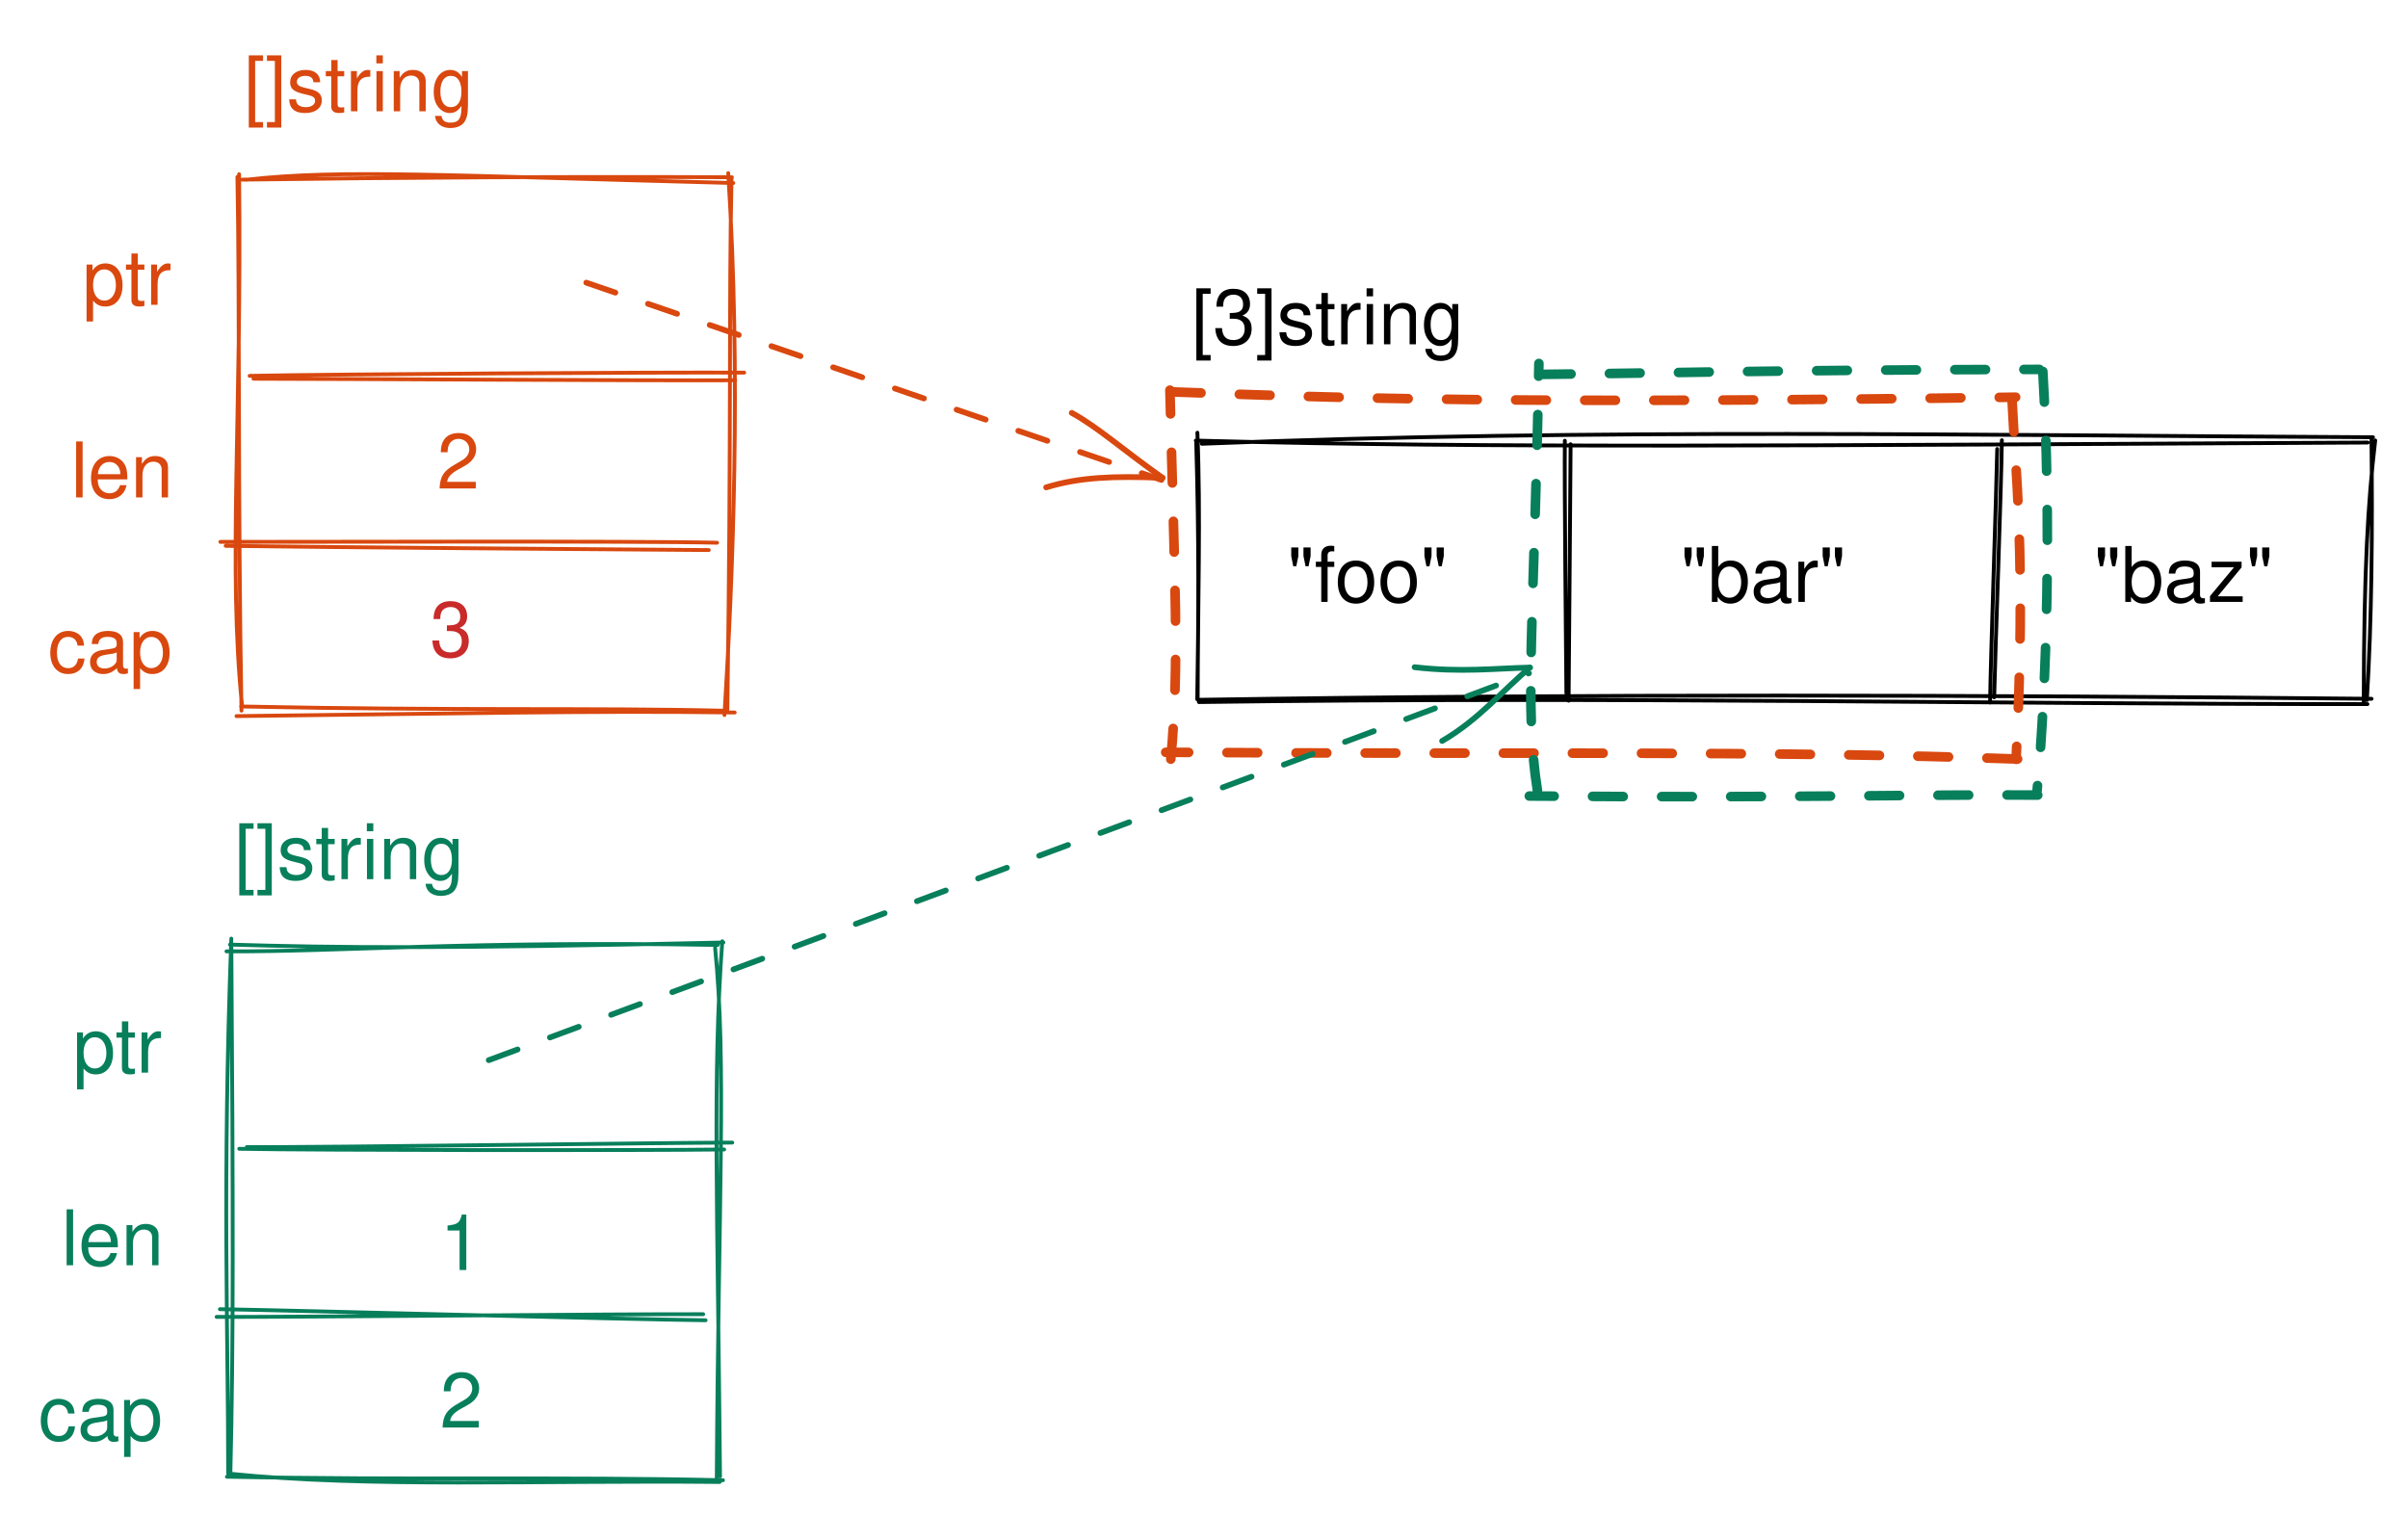
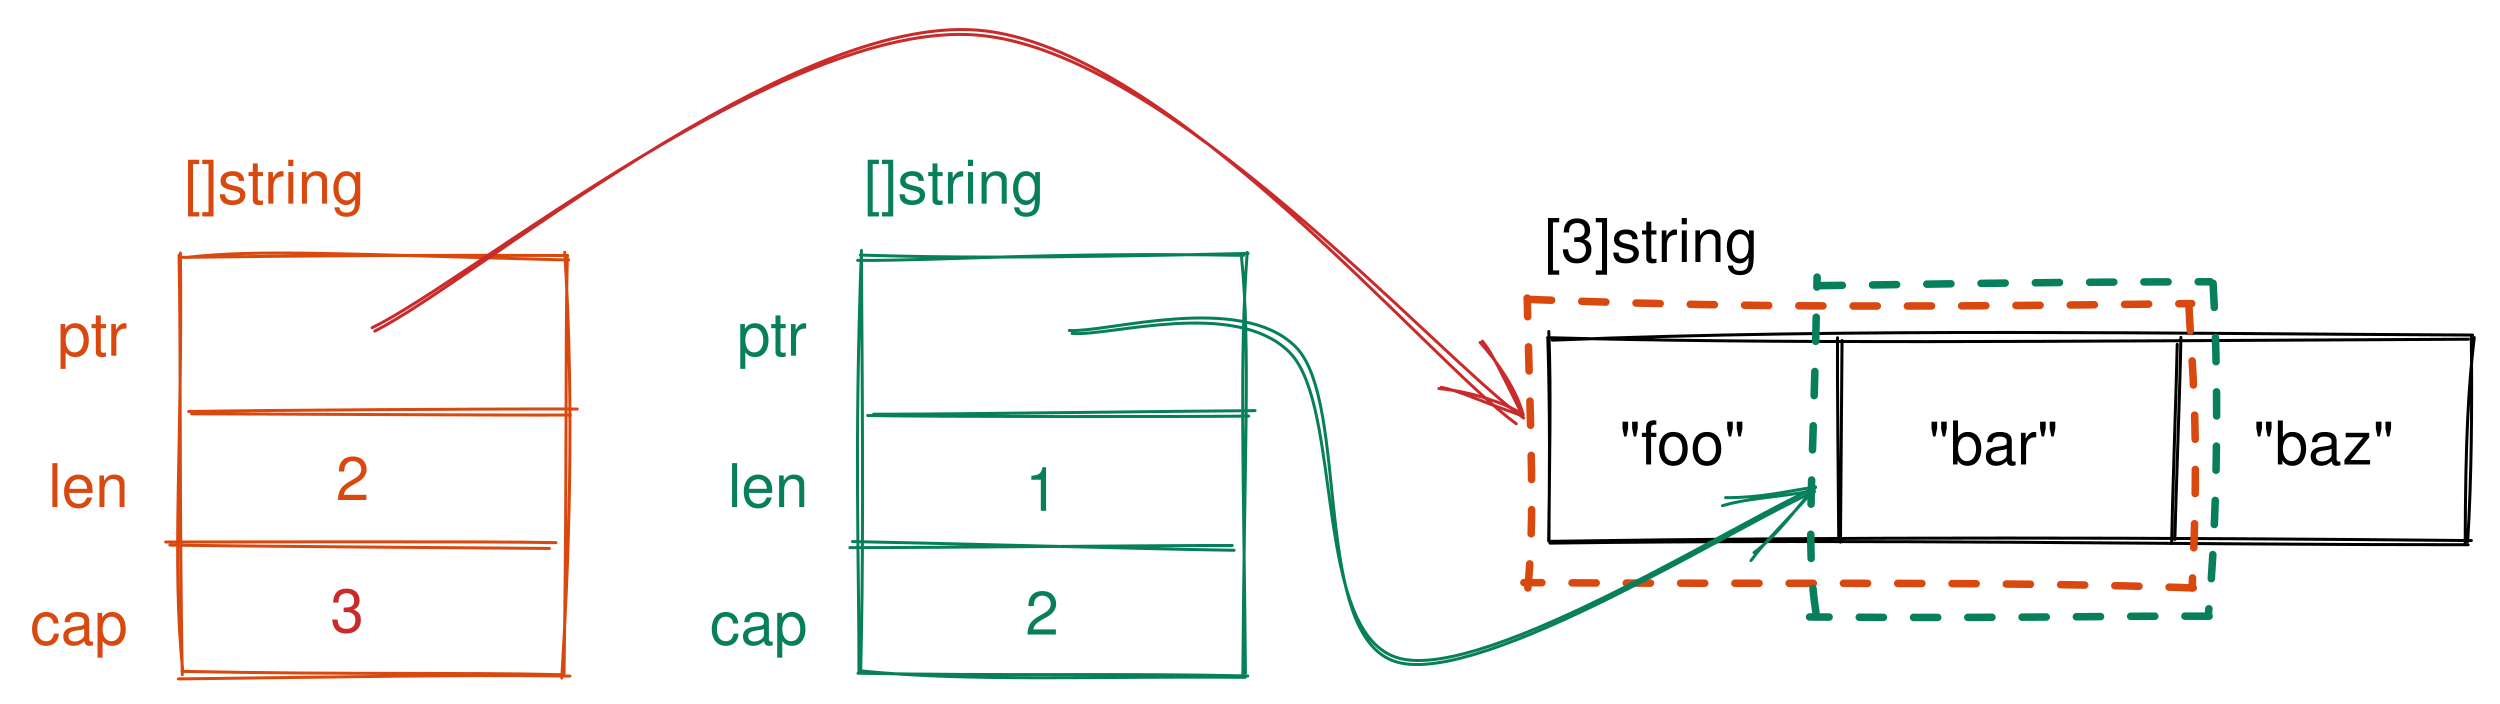
- <svg xmlns="http://www.w3.org/2000/svg" version="1.1" viewBox="0 0 627.377 394.786" width="1254.754" height="789.571">
+ <svg xmlns="http://www.w3.org/2000/svg" version="1.1" viewBox="0 0 828.965 233.249" width="1657.931" height="466.499">
  <defs>
    <style>
      @font-face {
        font-family: "Virgil";
        src: url("https://excalidraw.com/Virgil.woff2");
      }
      @font-face {
        font-family: "Cascadia";
        src: url("https://excalidraw.com/Cascadia.woff2");
      }
    </style>
  </defs>
-   <g stroke-linecap="round" transform="translate(312.1367 114.714) rotate(0 152.6201 33.96922)">
+   <g stroke-linecap="round" transform="translate(513.7253 111.8862) rotate(0 152.6201 33.96922)">
    <path d="M1 0.91 C103.59 -3.18, 203.95 -1.25, 306.12 -0.79 M-0.58 0.08 C76.89 2.14, 154.65 1.34, 304.74 0.59 M306.7 0.04 C304.78 16.54, 303.79 33.16, 303.7 68.38 M305.73 -0.12 C306 23.25, 305.81 46.87, 304.52 67.69 M304.67 68.74 C208.5 68.79, 108.85 66.73, 0.23 68.21 M305.74 67.36 C202.21 66.35, 99.33 66.06, 0.31 67.62 M-0.1 67.59 C-0.07 43.1, 0.7 18.87, -0.17 -1.97 M-0.21 67.46 C0.15 46.68, 0.25 25.39, -0.47 0.64" stroke="#000000" stroke-width="1" fill="none" />
  </g>
  <g stroke-linecap="round">
-     <g transform="translate(409.2736 115.4875) rotate(0 -0.8311335 33.21732)">
+     <g transform="translate(610.8622 112.6598) rotate(0 -0.8311335 33.21732)">
      <path d="M-0.07 0.26 C-0.13 11.5, -0.51 55.97, -0.59 67.08 M-1.57 -0.65 C-1.7 10.24, -1.27 53.64, -1.17 65.14" stroke="#000000" stroke-width="1" fill="none" />
    </g>
  </g>
  <g stroke-linecap="round">
-     <g transform="translate(521.0922 115.3121) rotate(0 -1.06378 33.55304)">
+     <g transform="translate(722.6808 112.4843) rotate(0 -1.06378 33.55304)">
      <path d="M0.47 -0.61 C0.37 10.59, -1.29 55.15, -1.53 66.38 M-0.74 1.68 C-0.95 13.13, -2.46 56.65, -2.6 67.72" stroke="#000000" stroke-width="1" fill="none" />
    </g>
  </g>
-   <g transform="translate(335.3687 137.8308) rotate(0 21.5 11.5)">
+   <g transform="translate(536.9573 135.0031) rotate(0 21.5 11.5)">
    <text x="0" y="19" font-family="Helvetica, Segoe UI Emoji" font-size="20px" fill="#000000" text-anchor="start" style="white-space: pre;" direction="ltr">"foo"</text>
  </g>
-   <g transform="translate(437.8296 137.8308) rotate(0 22 11.5)">
+   <g transform="translate(639.4182 135.0031) rotate(0 22 11.5)">
    <text x="0" y="19" font-family="Helvetica, Segoe UI Emoji" font-size="20px" fill="#000000" text-anchor="start" style="white-space: pre;" direction="ltr">"bar"</text>
  </g>
-   <g transform="translate(545.5389 137.8308) rotate(0 24 11.5)">
+   <g transform="translate(747.1275 135.0031) rotate(0 24 11.5)">
    <text x="0" y="19" font-family="Helvetica, Segoe UI Emoji" font-size="20px" fill="#000000" text-anchor="start" style="white-space: pre;" direction="ltr">"baz"</text>
  </g>
-   <g stroke-linecap="round" transform="translate(305.1703 102.6483) rotate(0 110.2651 47.31921)">
+   <g stroke-linecap="round" transform="translate(506.759 99.82058) rotate(0 110.2651 47.31921)">
    <path d="M-0.26 -0.56 C45.97 1.17, 89.51 2.64, 219.98 0.84 M219.07 1.89 C219.82 18.9, 222.78 42.25, 220.1 95.2 M220.49 95.12 C155.14 92.82, 90.62 93.98, -1.45 93.37 M-0.14 95.14 C2.2 70.43, 0.82 48.27, -0.36 -0.99" stroke="#d9480f" stroke-width="2.5" fill="none" stroke-dasharray="8 10" />
  </g>
+   <g transform="translate(512.0054 67.87088) rotate(0 36 11.5)">
+     <text x="0" y="19" font-family="Helvetica, Segoe UI Emoji" font-size="20px" fill="#000000" text-anchor="start" style="white-space: pre;" direction="ltr">[3]string</text>
+   </g>
+   <g stroke-linecap="round" transform="translate(601.5402 93.67984) rotate(0 66.04272 54.86131)">
+     <path d="M1.36 1.04 C31.16 0.75, 65.03 -0.16, 131.38 -0.26 M132.28 0.27 C134.52 38.79, 133.34 82.12, 130.79 109.46 M130.96 110.65 C100.64 110.43, 68.02 111.44, -1.5 110.9 M0.6 109.4 C-2.86 87.58, -0.24 64.75, 0.99 -1.8" stroke="#087f5b" stroke-width="2.5" fill="none" stroke-dasharray="8 10" />
+   </g>
  <g stroke-linecap="round">
-     <g transform="translate(151.368 75.15202) rotate(1.148264 76.29988 24.18999)">
-       <path d="M0.88 0 C26.11 8.09, 126.81 40.4, 151.72 48.38" stroke="#d9480f" stroke-width="1.5" fill="none" stroke-dasharray="8 9" />
+     <g transform="translate(354.492 110.4317) rotate(0 123.7025 52.38194)">
+       <path d="M1 0.12 C13.05 1.26, 54.92 -11.65, 73.02 6.31 C91.12 24.27, 80.56 100.37, 109.61 107.88 C138.66 115.39, 224.41 60.88, 247.33 51.37 M0.07 -0.86 C12.41 -0.02, 57.03 -13.72, 75.16 4.62 C93.28 22.95, 80.14 101.14, 108.82 109.13 C137.5 117.12, 223.89 62.25, 247.23 52.56" stroke="#087f5b" stroke-width="1" fill="none" />
    </g>
-     <g transform="translate(151.368 75.15202) rotate(1.148264 76.29988 24.18999)">
-       <path d="M121.75 50.93 C130.54 48.04, 139.42 47.6, 152.01 47.83" stroke="#d9480f" stroke-width="1.5" fill="none" />
+     <g transform="translate(354.492 110.4317) rotate(0 123.7025 52.38194)">
+       <path d="M227.11 72.8 C235.68 66.43, 241.43 57.43, 247.48 51.07 M226.09 75.46 C231.5 68.21, 237.1 63.26, 246.71 52.33" stroke="#087f5b" stroke-width="1" fill="none" />
    </g>
-     <g transform="translate(151.368 75.15202) rotate(1.148264 76.29988 24.18999)">
-       <path d="M128.02 31.39 C134.75 34.88, 141.6 40.78, 152.01 47.83" stroke="#d9480f" stroke-width="1.5" fill="none" />
+     <g transform="translate(354.492 110.4317) rotate(0 123.7025 52.38194)">
+       <path d="M217.68 54.58 C229.57 54.69, 238.72 52.26, 247.48 51.07 M216.65 57.24 C224.63 54.85, 232.74 54.74, 246.71 52.33" stroke="#087f5b" stroke-width="1" fill="none" />
    </g>
  </g>
-   <g stroke-linecap="round" transform="translate(62.18307 45.91496) rotate(0 63.96907 69.39996)">
+   <g stroke-linecap="round" transform="translate(285.0809 84.44941) rotate(0 63.96907 69.39996)">
+     <path d="M-0.7 1.89 C28.38 2.05, 62.33 -0.91, 127.26 0.23 M0.21 0.13 C27.94 0.95, 55.91 1.26, 128.76 -0.42 M126.61 1.03 C129.62 31.28, 127.45 65.94, 127.04 139.37 M128.48 -0.74 C125.9 34.21, 127.27 68.8, 127.89 138.67 M127.8 140.15 C80.51 139.69, 36.12 141.71, 0.09 137.98 M128.66 139.69 C87.09 138.73, 46.62 139.72, -0.58 138.78 M-0.26 137.98 C-0.23 101.86, -1.82 62.87, 0.56 -1.43 M0.31 138.14 C1.14 104.08, 1.03 68.23, 0.57 0.87" stroke="#087f5b" stroke-width="1" fill="none" />
+   </g>
+   <g stroke-linecap="round">
+     <g transform="translate(288.129 136.6548) rotate(0 63.80334 0.4912419)">
+       <path d="M-0.42 1.13 C20.39 1.52, 104.5 1.58, 125.92 1.31 M1.56 0.68 C22.63 0.8, 106.97 -0.42, 128.03 -0.49" stroke="#087f5b" stroke-width="1" fill="none" />
+     </g>
+   </g>
+   <g stroke-linecap="round">
+     <g transform="translate(281.5408 180.7228) rotate(0 63.97138 0.2953724)">
+       <path d="M1.13 -1.15 C22.58 -0.79, 106.88 1.5, 127.67 1.74 M0.27 0.86 C21.69 0.94, 105.72 0.07, 127.04 0.16" stroke="#087f5b" stroke-width="1" fill="none" />
+     </g>
+   </g>
+   <g transform="translate(286.4378 48.53445) rotate(0 30.5 11.5)">
+     <text x="0" y="19" font-family="Helvetica, Segoe UI Emoji" font-size="20px" fill="#087f5b" text-anchor="start" style="white-space: pre;" direction="ltr">[]string</text>
+   </g>
+   <g transform="translate(241.375 149.1358) rotate(0 14 11.5)">
+     <text x="0" y="19" font-family="Helvetica, Segoe UI Emoji" font-size="20px" fill="#087f5b" text-anchor="start" style="white-space: pre;" direction="ltr">len</text>
+   </g>
+   <g transform="translate(235.375 194.7059) rotate(0 17 11.5)">
+     <text x="0" y="19" font-family="Helvetica, Segoe UI Emoji" font-size="20px" fill="#087f5b" text-anchor="start" style="white-space: pre;" direction="ltr">cap</text>
+   </g>
+   <g transform="translate(244.375 98.94743) rotate(0 12.5 11.5)">
+     <text x="0" y="19" font-family="Helvetica, Segoe UI Emoji" font-size="20px" fill="#087f5b" text-anchor="start" style="white-space: pre;" direction="ltr">ptr</text>
+   </g>
+   <g transform="translate(339.9282 150.3704) rotate(0 6 11.5)">
+     <text x="0" y="19" font-family="Helvetica, Segoe UI Emoji" font-size="20px" fill="#087f5b" text-anchor="start" style="white-space: pre;" direction="ltr">1</text>
+   </g>
+   <g transform="translate(339.994 191.4291) rotate(0 6 11.5)">
+     <text x="0" y="19" font-family="Helvetica, Segoe UI Emoji" font-size="20px" fill="#087f5b" text-anchor="start" style="white-space: pre;" direction="ltr">2</text>
+   </g>
+   <g stroke-linecap="round" transform="translate(59.7059 84.44941) rotate(0 63.96907 69.39996)">
    <path d="M1.99 0.92 C26.63 -1.9, 54.6 -0.13, 128.87 1.77 M0.87 0.89 C43.44 0.31, 86.02 0.07, 128.5 0.27 M127.55 -0.81 C130.92 52.61, 128.74 104.64, 126.57 140.38 M128.41 0.59 C127.68 33.07, 128.38 65.1, 127.32 139.01 M129.24 139.73 C91.39 139.22, 56.85 140.02, -0.57 140.67 M127.15 139.28 C92.38 138.43, 56.92 139.32, 0.62 138.16 M0.87 137.82 C-2.8 101.79, 0.83 63.34, 0.11 -0.52 M0.73 139.25 C-0.24 85.59, 0.3 31.15, -0.33 0.19" stroke="#d9480f" stroke-width="1" fill="none" />
  </g>
  <g stroke-linecap="round">
-     <g transform="translate(65.2312 98.12038) rotate(0 64.22797 -0.03356744)">
+     <g transform="translate(62.75403 136.6548) rotate(0 64.22797 -0.03356744)">
      <path d="M0.82 0.56 C21.88 0.57, 105.33 1.09, 126.33 0.96 M-0.2 -0.19 C21.24 -0.64, 107.64 -1.16, 128.66 -1.03" stroke="#d9480f" stroke-width="1" fill="none" />
    </g>
  </g>
  <g stroke-linecap="round">
-     <g transform="translate(58.64301 142.1883) rotate(0 63.47638 0.03134257)">
+     <g transform="translate(56.16583 180.7228) rotate(0 63.47638 0.03134257)">
      <path d="M0.15 0.03 C21.1 0.35, 104.95 1.02, 126.02 1.13 M-1.23 -1 C20.06 -0.97, 107.04 -1.28, 128.18 -0.78" stroke="#d9480f" stroke-width="1" fill="none" />
    </g>
  </g>
-   <g transform="translate(63.53998 10) rotate(0 30.5 11.5)">
+   <g transform="translate(61.06281 48.53445) rotate(0 30.5 11.5)">
    <text x="0" y="19" font-family="Helvetica, Segoe UI Emoji" font-size="20px" fill="#d9480f" text-anchor="start" style="white-space: pre;" direction="ltr">[]string</text>
  </g>
-   <g transform="translate(18.47717 110.6014) rotate(0 14 11.5)">
+   <g transform="translate(16 149.1358) rotate(0 14 11.5)">
    <text x="0" y="19" font-family="Helvetica, Segoe UI Emoji" font-size="20px" fill="#d9480f" text-anchor="start" style="white-space: pre;" direction="ltr">len</text>
  </g>
-   <g transform="translate(12.47717 156.1715) rotate(0 17 11.5)">
+   <g transform="translate(10 194.7059) rotate(0 17 11.5)">
    <text x="0" y="19" font-family="Helvetica, Segoe UI Emoji" font-size="20px" fill="#d9480f" text-anchor="start" style="white-space: pre;" direction="ltr">cap</text>
  </g>
-   <g transform="translate(21.47717 60.41298) rotate(0 12.5 11.5)">
+   <g transform="translate(19 98.94743) rotate(0 12.5 11.5)">
    <text x="0" y="19" font-family="Helvetica, Segoe UI Emoji" font-size="20px" fill="#d9480f" text-anchor="start" style="white-space: pre;" direction="ltr">ptr</text>
  </g>
-   <g transform="translate(310.4167 70.69864) rotate(0 36 11.5)">
-     <text x="0" y="19" font-family="Helvetica, Segoe UI Emoji" font-size="20px" fill="#000000" text-anchor="start" style="white-space: pre;" direction="ltr">[3]string</text>
+   <g transform="translate(111.3607 146.8095) rotate(0 6 11.5)">
+     <text x="0" y="19" font-family="Helvetica, Segoe UI Emoji" font-size="20px" fill="#d9480f" text-anchor="start" style="white-space: pre;" direction="ltr">2</text>
  </g>
-   <g stroke-linecap="round" transform="translate(59.7059 245.9856) rotate(0 63.96907 69.39996)">
-     <path d="M-0.7 1.89 C28.38 2.05, 62.33 -0.91, 127.26 0.23 M0.21 0.13 C27.94 0.95, 55.91 1.26, 128.76 -0.42 M126.61 1.03 C129.62 31.28, 127.45 65.94, 127.04 139.37 M128.48 -0.74 C125.9 34.21, 127.27 68.8, 127.89 138.67 M127.8 140.15 C80.51 139.69, 36.12 141.71, 0.09 137.98 M128.66 139.69 C87.09 138.73, 46.62 139.72, -0.58 138.78 M-0.26 137.98 C-0.23 101.86, -1.82 62.87, 0.56 -1.43 M0.31 138.14 C1.14 104.08, 1.03 68.23, 0.57 0.87" stroke="#087f5b" stroke-width="1" fill="none" />
+   <g transform="translate(109.5301 190.6202) rotate(0 6 11.5)">
+     <text x="0" y="19" font-family="Helvetica, Segoe UI Emoji" font-size="20px" fill="#c92a2a" text-anchor="start" style="white-space: pre;" direction="ltr">3</text>
  </g>
  <g stroke-linecap="round">
-     <g transform="translate(62.75403 298.191) rotate(0 63.80334 0.4912419)">
-       <path d="M-0.42 1.13 C20.39 1.52, 104.5 1.58, 125.92 1.31 M1.56 0.68 C22.63 0.8, 106.97 -0.42, 128.03 -0.49" stroke="#087f5b" stroke-width="1" fill="none" />
+     <g transform="translate(123.1935 109.9248) rotate(0 191.1075 -34.66384)">
+       <path d="M1.09 -0.14 C34.49 -16.99, 138.03 -105.05, 201.11 -99.92 C264.19 -94.8, 349.86 9, 379.58 30.6 M0.2 -1.26 C33.45 -17.39, 136.95 -103.3, 200.59 -98.31 C264.22 -93.32, 352.26 7.21, 382.02 28.7" stroke="#c92a2a" stroke-width="1" fill="none" />
+     </g>
+     <g transform="translate(123.1935 109.9248) rotate(0 191.1075 -34.66384)">
+       <path d="M353.92 18.92 C364.49 19.88, 375.64 23.58, 381.83 27.49 M354.71 18.51 C360.64 19.62, 366.09 22.57, 381.75 27.98" stroke="#c92a2a" stroke-width="1" fill="none" />
+     </g>
+     <g transform="translate(123.1935 109.9248) rotate(0 191.1075 -34.66384)">
+       <path d="M367.59 3.62 C373.42 10.17, 379.68 19.36, 381.83 27.49 M368.38 3.2 C371.67 7.26, 374.38 13.26, 381.75 27.98" stroke="#c92a2a" stroke-width="1" fill="none" />
    </g>
  </g>
-   <g stroke-linecap="round">
-     <g transform="translate(56.16583 342.259) rotate(0 63.97138 0.2953724)">
-       <path d="M1.13 -1.15 C22.58 -0.79, 106.88 1.5, 127.67 1.74 M0.27 0.86 C21.69 0.94, 105.72 0.07, 127.04 0.16" stroke="#087f5b" stroke-width="1" fill="none" />
-     </g>
-   </g>
-   <g transform="translate(61.06281 210.0706) rotate(0 30.5 11.5)">
-     <text x="0" y="19" font-family="Helvetica, Segoe UI Emoji" font-size="20px" fill="#087f5b" text-anchor="start" style="white-space: pre;" direction="ltr">[]string</text>
-   </g>
-   <g transform="translate(16 310.672) rotate(0 14 11.5)">
-     <text x="0" y="19" font-family="Helvetica, Segoe UI Emoji" font-size="20px" fill="#087f5b" text-anchor="start" style="white-space: pre;" direction="ltr">len</text>
-   </g>
-   <g transform="translate(10 356.2421) rotate(0 17 11.5)">
-     <text x="0" y="19" font-family="Helvetica, Segoe UI Emoji" font-size="20px" fill="#087f5b" text-anchor="start" style="white-space: pre;" direction="ltr">cap</text>
-   </g>
-   <g transform="translate(19 260.4836) rotate(0 12.5 11.5)">
-     <text x="0" y="19" font-family="Helvetica, Segoe UI Emoji" font-size="20px" fill="#087f5b" text-anchor="start" style="white-space: pre;" direction="ltr">ptr</text>
-   </g>
-   <g stroke-linecap="round" transform="translate(399.9515 96.5076) rotate(0 66.04272 54.86131)">
-     <path d="M1.36 1.04 C31.16 0.75, 65.03 -0.16, 131.38 -0.26 M132.28 0.27 C134.52 38.79, 133.34 82.12, 130.79 109.46 M130.96 110.65 C100.64 110.43, 68.02 111.44, -1.5 110.9 M0.6 109.4 C-2.86 87.58, -0.24 64.75, 0.99 -1.8" stroke="#087f5b" stroke-width="2.5" fill="none" stroke-dasharray="8 10" />
-   </g>
-   <g stroke-linecap="round">
-     <g transform="translate(126.342 276.1078) rotate(0 136.509 -50.27904)">
-       <path d="M1 0.12 C46.22 -16.58, 226.67 -83.72, 272.01 -100.68" stroke="#087f5b" stroke-width="1.5" fill="none" stroke-dasharray="8 9" />
-     </g>
-     <g transform="translate(126.342 276.1078) rotate(0 136.509 -50.27904)">
-       <path d="M249.39 -83.05 C258.85 -88.5, 265.51 -96.56, 272.27 -102.17" stroke="#087f5b" stroke-width="1.5" fill="none" />
-     </g>
-     <g transform="translate(126.342 276.1078) rotate(0 136.509 -50.27904)">
-       <path d="M242.22 -102.27 C254.19 -100.86, 263.43 -101.99, 272.27 -102.17" stroke="#087f5b" stroke-width="1.5" fill="none" />
-     </g>
-   </g>
-   <g transform="translate(114.5532 311.9065) rotate(0 6 11.5)">
-     <text x="0" y="19" font-family="Helvetica, Segoe UI Emoji" font-size="20px" fill="#087f5b" text-anchor="start" style="white-space: pre;" direction="ltr">1</text>
-   </g>
-   <g transform="translate(114.619 352.9653) rotate(0 6 11.5)">
-     <text x="0" y="19" font-family="Helvetica, Segoe UI Emoji" font-size="20px" fill="#087f5b" text-anchor="start" style="white-space: pre;" direction="ltr">2</text>
-   </g>
-   <g transform="translate(113.8378 108.275) rotate(0 6 11.5)">
-     <text x="0" y="19" font-family="Helvetica, Segoe UI Emoji" font-size="20px" fill="#d9480f" text-anchor="start" style="white-space: pre;" direction="ltr">2</text>
-   </g>
-   <g transform="translate(112.0073 152.0857) rotate(0 6 11.5)">
-     <text x="0" y="19" font-family="Helvetica, Segoe UI Emoji" font-size="20px" fill="#c92a2a" text-anchor="start" style="white-space: pre;" direction="ltr">3</text>
-   </g>
</svg>
